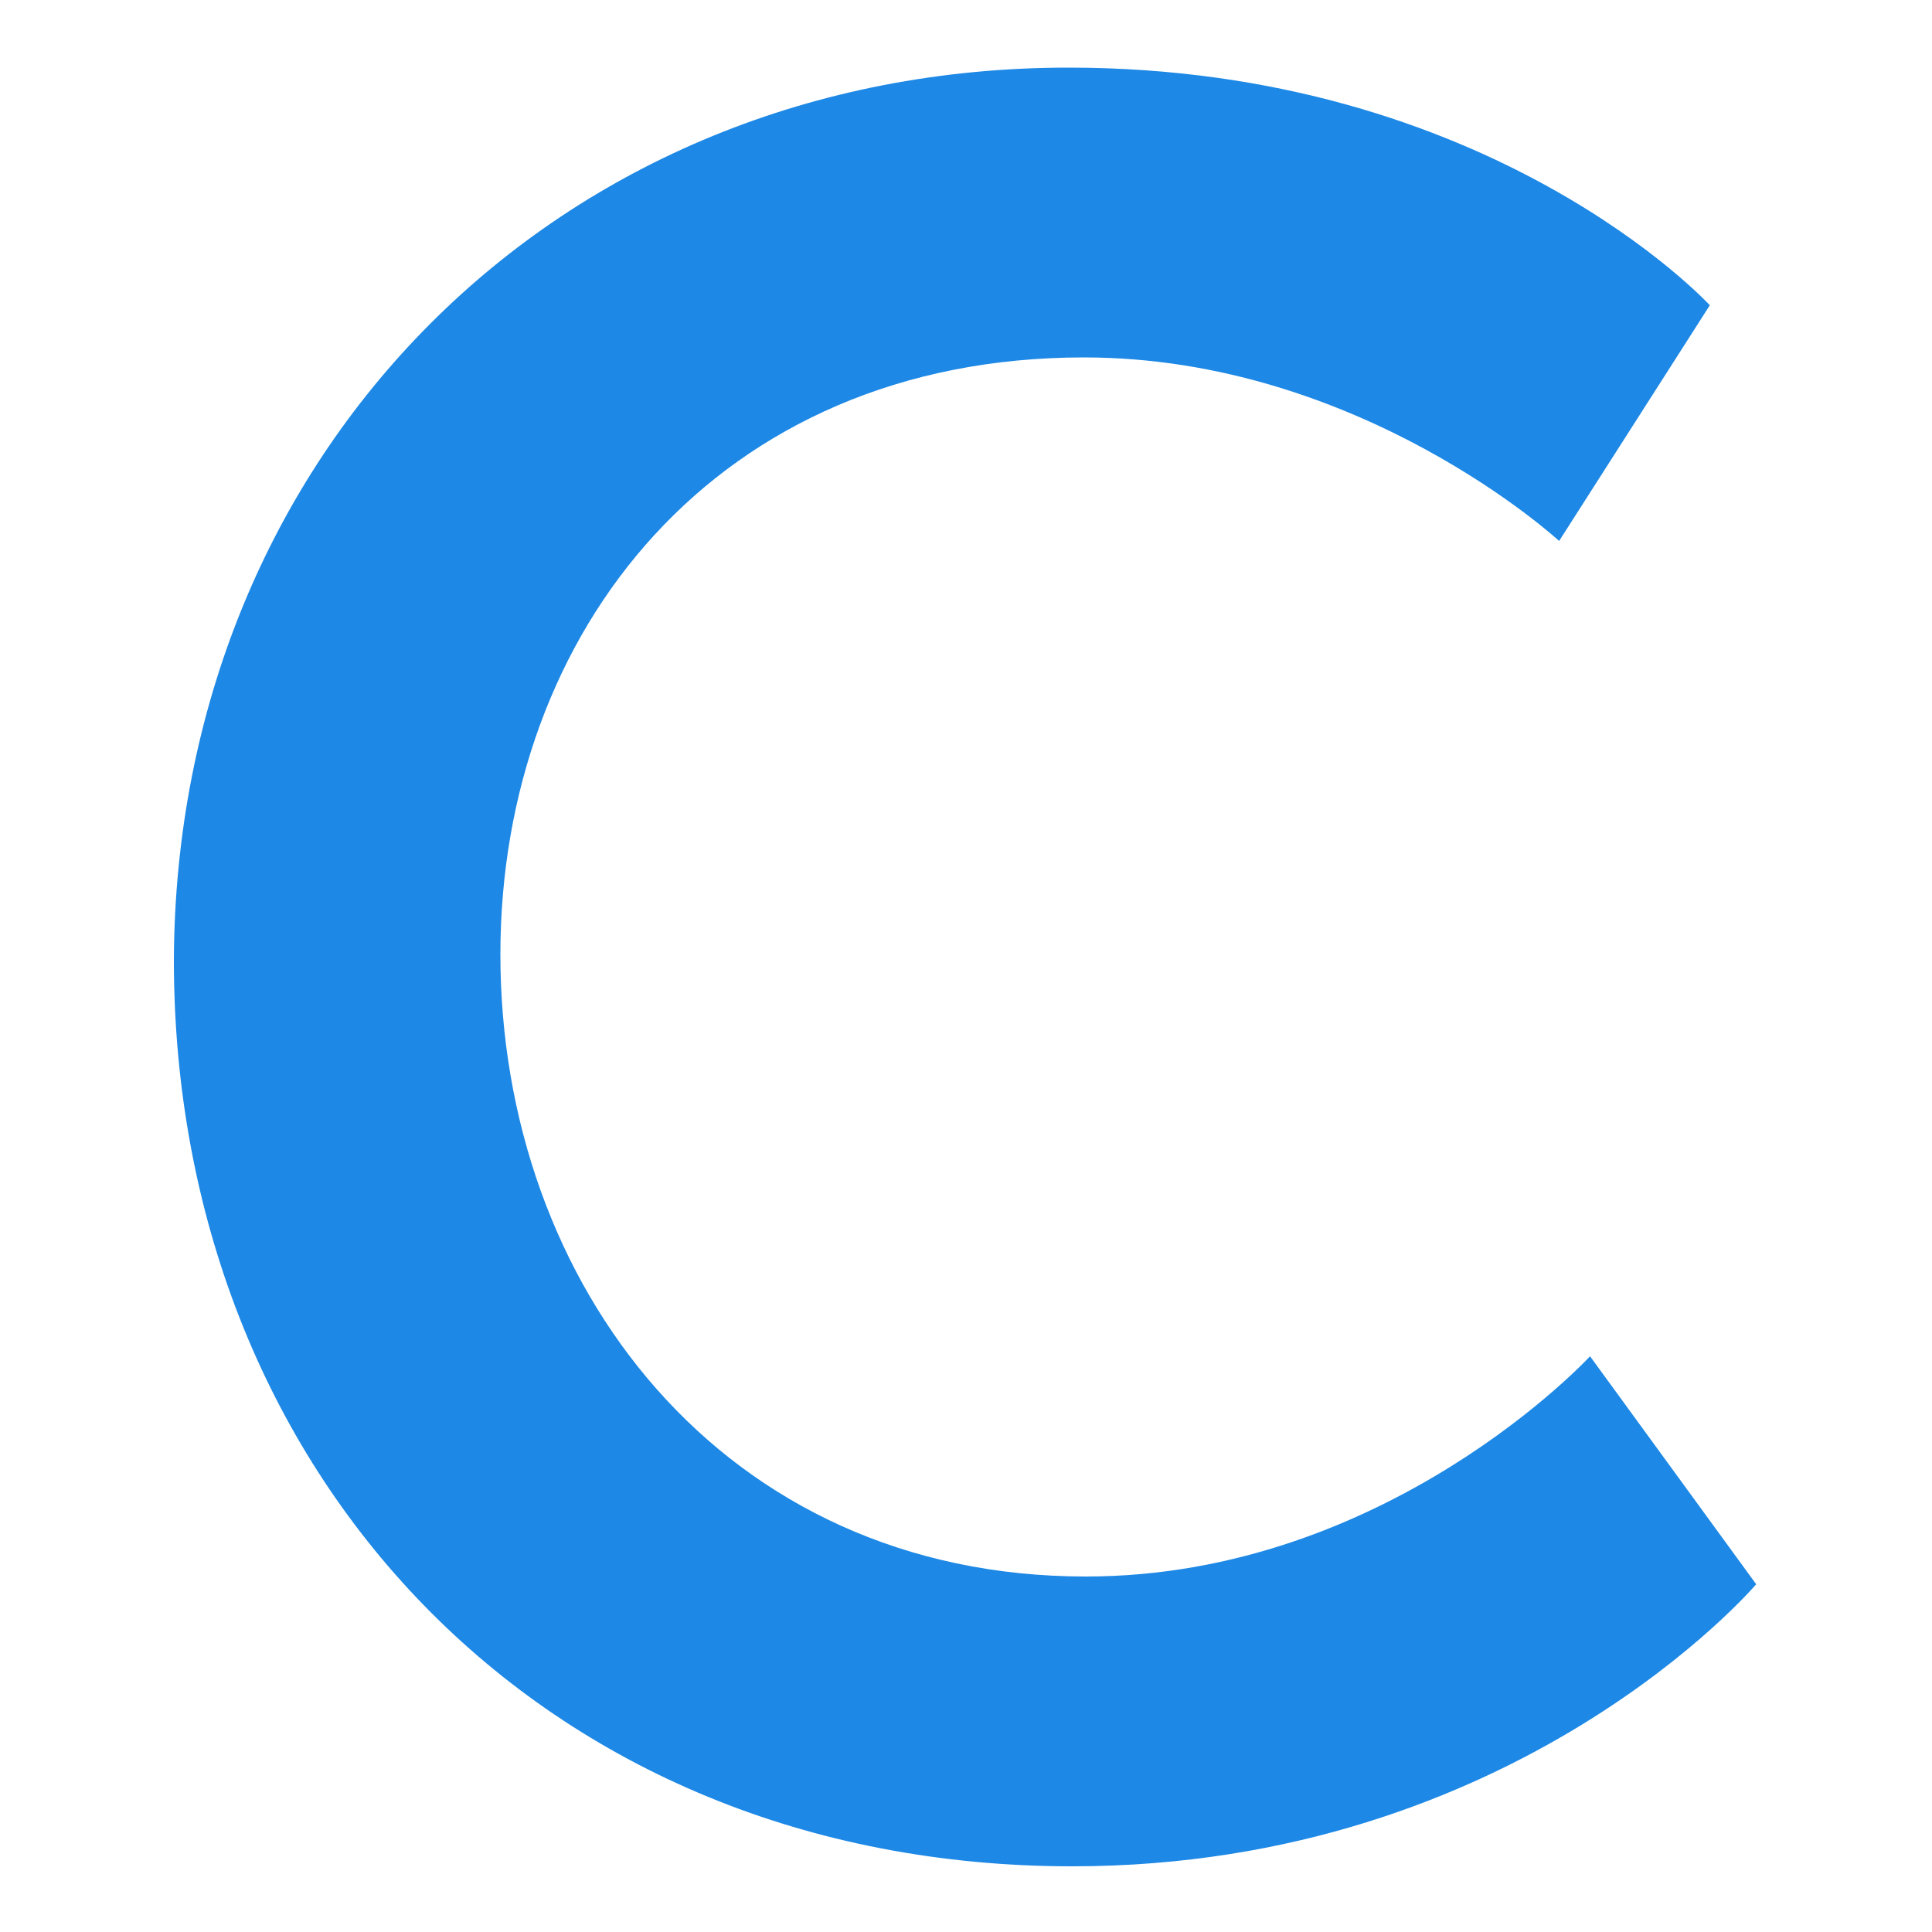
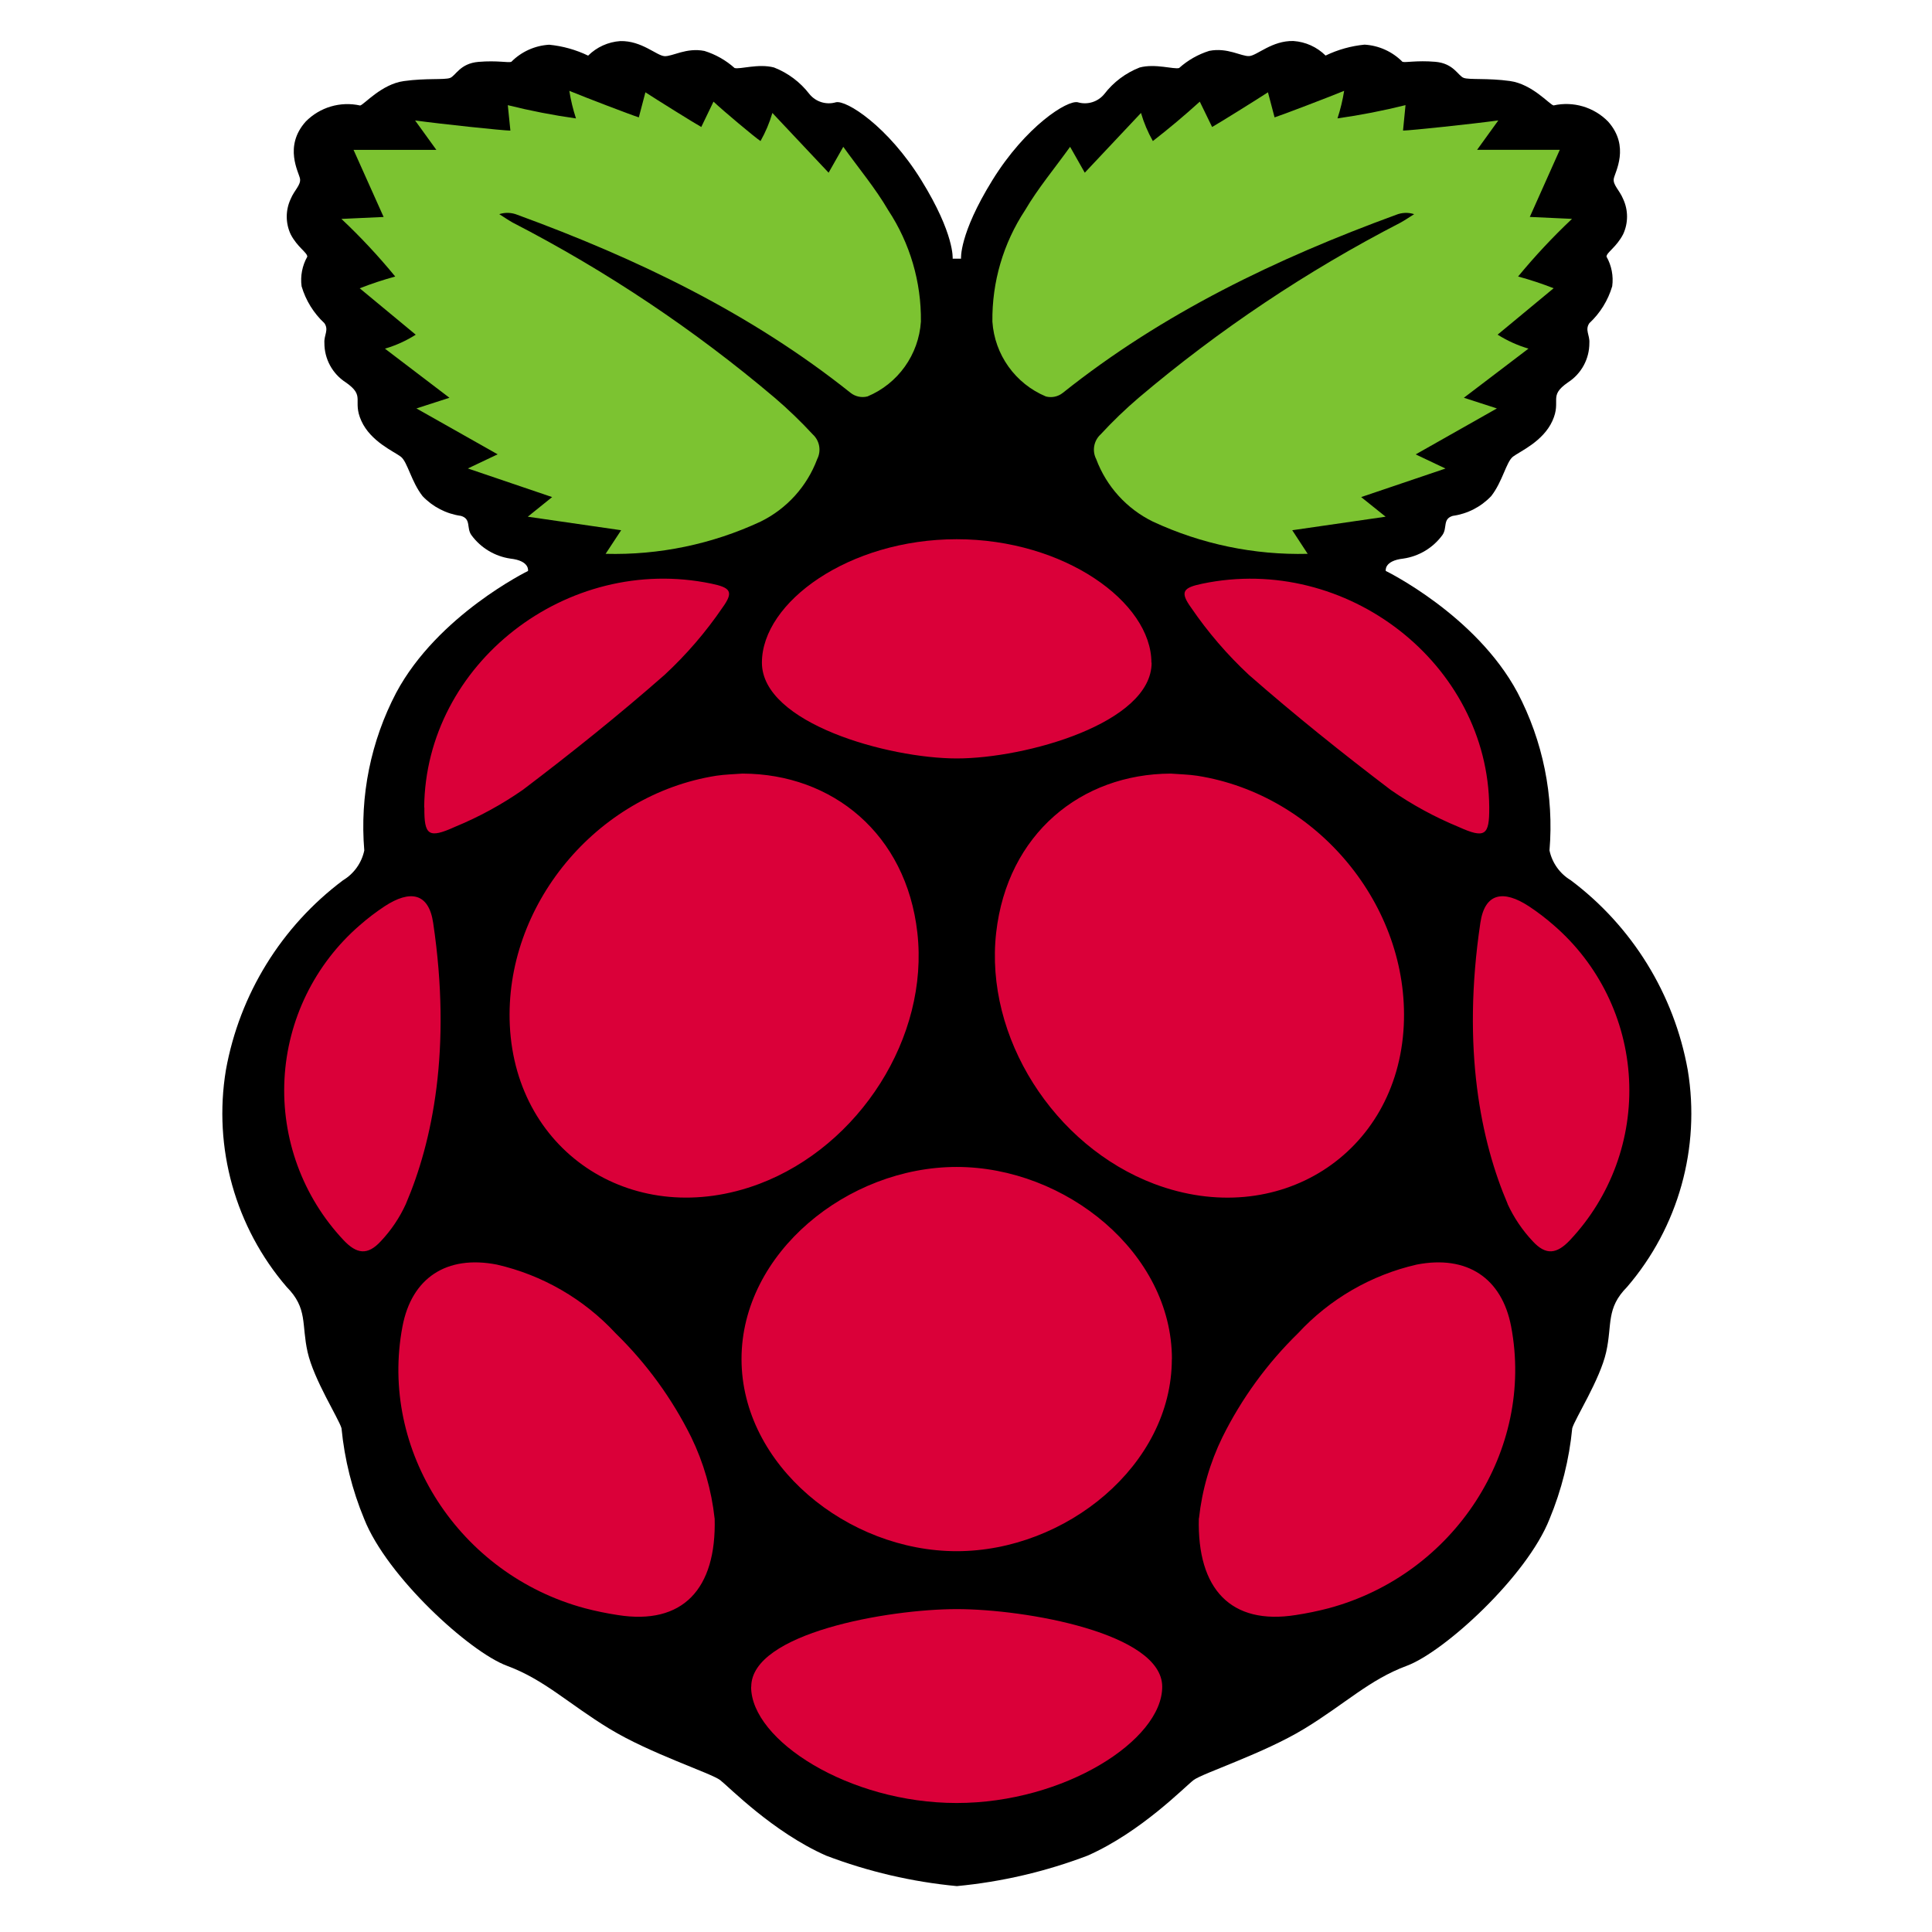
- <svg xmlns="http://www.w3.org/2000/svg" t="1733042170813" class="icon" viewBox="0 0 1024 1024" version="1.1" p-id="4415" width="200" height="200">
-   <path d="M566.272 35.84c224.256 0 339.968 125.952 339.968 125.952L826.368 286.72s-105.472-97.28-251.904-97.28c-194.56 0-309.248 145.408-309.248 316.416 0 175.104 117.76 329.728 310.272 329.728 159.744 0 267.264-116.736 267.264-116.736L930.816 839.68S803.84 989.184 568.32 989.184C286.72 989.184 92.16 780.288 92.16 508.928 93.184 240.64 294.912 35.84 566.272 35.84z" fill="#1D88E5" p-id="4416" />
+ <svg xmlns="http://www.w3.org/2000/svg" t="1736298609743" class="icon" viewBox="0 0 1024 1024" version="1.1" p-id="4459" width="200" height="200">
+   <path d="M894.545 567.145a161.484 161.484 0 0 0-62.01-100.598 24.32 24.32 0 0 1-11.269-15.787 152.752 152.752 0 0 0-16.968-83.715c-22.016-41.126-69.815-64.435-69.815-64.435s-1.096-5.401 9.361-6.554a31.235 31.235 0 0 0 20.644-12.443c2.75-3.853 0-8.533 5.5-10.188a34.643 34.643 0 0 0 20.368-10.463c6.052-7.713 7.982-18.177 11.559-20.927s15.957-7.989 20.913-19.004-2.474-12.945 8.258-20.375a24.745 24.745 0 0 0 11.312-20.927c0.276-4.129-2.474-6.851 0-10.449a43.544 43.544 0 0 0 12.111-19.569 25.197 25.197 0 0 0-3.026-15.695c0-2.206 5.225-4.949 8.802-11.842a22.108 22.108 0 0 0 0-18.728c-1.923-4.68-5.5-7.438-4.949-10.739s8.802-17.074-3.033-30.295a30.994 30.994 0 0 0-28.895-8.533c-2.199-0.551-11.312-11.312-23.119-12.945s-21.464-0.551-24.49-1.654-5.232-7.713-15.137-8.533-15.688 0.551-17.342 0a30.825 30.825 0 0 0-20.093-9.085 61.218 61.218 0 0 0-20.637 5.783 26.788 26.788 0 0 0-17.067-7.713c-11.312-0.276-19.265 7.713-23.394 7.989s-11.552-4.68-21.21-2.757a43.317 43.317 0 0 0-15.964 9.085c-2.75 0.827-12.655-2.482-20.913-0.276a43.664 43.664 0 0 0-18.714 14.041 13.277 13.277 0 0 1-14.041 4.405c-5.5-1.379-27.615 12.669-45.318 41.309s-16.6 41.578-16.6 41.578H504.93s1.103-12.945-16.6-41.578-39.818-42.681-45.318-41.309a13.27 13.27 0 0 1-14.034-4.405 43.678 43.678 0 0 0-18.714-14.041c-8.258-2.206-18.163 1.103-20.92 0.276a43.232 43.232 0 0 0-15.957-9.042c-9.636-1.93-17.067 3.026-21.21 2.757s-12.111-8.265-23.394-7.989a26.76 26.76 0 0 0-17.06 7.713 61.24 61.24 0 0 0-20.644-5.783 30.832 30.832 0 0 0-20.093 9.085c-1.654 0.551-7.43-0.827-17.342 0s-12.111 7.438-15.137 8.533-12.662 0-24.497 1.654-20.92 12.394-23.119 12.945a30.994 30.994 0 0 0-28.852 8.512c-11.835 13.221-3.577 26.986-3.026 30.295s-3.026 6.059-4.949 10.739a22.115 22.115 0 0 0 0 18.728c3.577 6.886 8.809 9.636 8.809 11.842a25.162 25.162 0 0 0-3.026 15.695 43.494 43.494 0 0 0 12.09 19.562c2.474 3.599-0.276 6.32 0 10.449a24.745 24.745 0 0 0 11.312 20.927c10.732 7.438 3.302 9.361 8.258 20.375s17.342 16.261 20.92 19.004 5.507 13.221 11.559 20.927a34.643 34.643 0 0 0 20.368 10.463c5.507 1.654 2.75 6.363 5.507 10.188a31.207 31.207 0 0 0 20.644 12.443c10.456 1.152 9.353 6.554 9.353 6.554s-47.793 23.331-69.815 64.435a152.795 152.795 0 0 0-16.968 83.715 24.306 24.306 0 0 1-11.262 15.787 161.477 161.477 0 0 0-62.081 100.584 141.101 141.101 0 0 0 32.196 114.957c11.312 11.383 7.777 19.796 11.1 34.508s16.515 35.251 17.979 40.39a167.762 167.762 0 0 0 12.019 48.075c12.019 30.478 55.852 70.501 75.705 77.84s32.663 20.199 54.311 33.37 53.943 23.543 58.68 27.219 27.891 27.537 56.142 40.016a264.916 264.916 0 0 0 69.285 16.155 264.881 264.881 0 0 0 69.285-16.155c28.28-12.478 51.377-36.346 56.142-40.016s37.068-14.048 58.716-27.219 34.494-26.024 54.311-33.37 63.7-47.368 75.697-77.84a167.606 167.606 0 0 0 12.019-48.075c1.471-5.14 14.684-25.699 17.986-40.39s-0.191-23.126 11.093-34.508a141.073 141.073 0 0 0 32.147-114.957z" fill="" p-id="4460" />
+   <path d="M301.748 48.151c8.604 3.535 33.151 12.931 36.841 14.055l3.493-13.284c5.819 3.797 26.01 16.395 29.609 18.382l6.476-13.433c5.062 4.779 22.037 19.018 24.921 20.892a70.374 70.374 0 0 0 6.292-14.896l29.8 31.666 7.777-13.723c8.42 11.708 17.123 22.108 23.833 33.632a104.924 104.924 0 0 1 17.307 59.027 46.28 46.28 0 0 1-28.301 39.648 10.35 10.35 0 0 1-8.936-1.874c-52.968-42.278-113.217-71.18-176.592-94.369a14.069 14.069 0 0 0-9.65-0.375c2.368 1.499 4.68 3.09 7.07 4.447A739.456 739.456 0 0 1 410.61 210.822a237.549 237.549 0 0 1 20.149 19.393A10.98 10.98 0 0 1 433.128 243.344a60.426 60.426 0 0 1-30.005 33.123A183.068 183.068 0 0 1 320.992 293.54l8.229-12.507-49.489-7.169 12.91-10.4-44.668-15.172 15.794-7.494L220.72 216.478l17.498-5.656-34.183-26.024a63.749 63.749 0 0 0 16.317-7.402l-29.694-24.596a183.556 183.556 0 0 1 18.82-6.229 322.14 322.14 0 0 0-28.52-30.542l22.369-1.032-15.936-35.555h43.89L220.013 63.846c14.09 1.923 46.442 5.338 50.507 5.387l-1.372-13.489a351.473 351.473 0 0 0 36.134 7.027 95.599 95.599 0 0 1-3.535-14.613m410.648 0c-8.654 3.535-33.229 12.931-36.841 14.055l-3.507-13.291c-5.819 3.797-26.01 16.395-29.602 18.382l-6.533-13.433q-12.019 10.916-24.872 20.892a70.529 70.529 0 0 1-6.292-14.896l-29.793 31.666-7.777-13.723c-8.42 11.708-17.123 22.108-23.882 33.632a104.91 104.91 0 0 0-17.307 59.027 46.329 46.329 0 0 0 28.372 39.676 10.23 10.23 0 0 0 8.894-1.874c53.024-42.299 113.267-71.201 176.642-94.39a14.055 14.055 0 0 1 9.643-0.375c-2.361 1.499-4.73 3.09-7.141 4.447A739.201 739.201 0 0 0 603.52 210.822a237.549 237.549 0 0 0-20.142 19.393 10.98 10.98 0 0 0-2.368 13.129 60.405 60.405 0 0 0 30.033 33.115 183.492 183.492 0 0 0 82.053 17.081l-8.18-12.507 49.489-7.169-12.959-10.4 44.689-15.13-15.794-7.494L793.382 216.478l-17.498-5.656 34.24-26.046a65.206 65.206 0 0 1-16.36-7.402l29.694-24.596a183.485 183.485 0 0 0-18.827-6.229 331.48 331.48 0 0 1 28.569-30.542l-22.369-1.032 15.886-35.555h-43.833l11.255-15.596c-14.14 1.923-46.442 5.338-50.507 5.387l1.322-13.489a357.886 357.886 0 0 1-36.057 7.027 95.578 95.578 0 0 0 3.535-14.613" fill="#7CC331" p-id="4461" />
+   <path d="M393.728 410.024c47.481 0.17 86.585 31.942 92.488 84.302 6.278 55.336-30.641 113.034-83.736 133.14-65.418 24.646-128.934-15.624-132.264-83.955-3.047-63.283 45.672-122.309 109.428-132.356 4.659-0.707 9.375-0.785 14.083-1.152M378.782 804.694c1.046 37.676-17.031 56.771-51.335 51.313a170.385 170.385 0 0 1-17.463-3.606C243.344 834.458 200.846 768.722 213.318 703.071c4.85-25.699 23.331-38.001 50.005-32.818a123.518 123.518 0 0 1 62.993 36.431 203.069 203.069 0 0 1 40.058 55.06 130.687 130.687 0 0 1 12.372 42.992m-163.626-166.616a72.474 72.474 0 0 1-13.32 19.796c-6.95 7.537-12.726 6.844-19.796-0.707a115.741 115.741 0 0 1 8.639-166.772 121.079 121.079 0 0 1 13.249-10.11c13.433-8.781 23.331-7.169 25.692 8.781 9.947 66.846-0.382 116.13-14.465 148.998m9.707-210.096c0.622-76.143 75.648-134.618 152.201-118.675 10.181 2.121 12.019 4.242 5.896 12.726a209.446 209.446 0 0 1-30.641 35.597c-24.214 21.266-49.433 41.472-75.167 60.978a188.766 188.766 0 0 1-35.965 19.605c-14.034 6.363-16.367 4.532-16.225-10.266m385.458-76.744c0 32.083-66.846 50.762-103.221 50.762S403.83 383.328 403.83 351.216s46.244-65.418 103.221-65.418 103.221 33.335 103.221 65.418m-212.097 542.792c0-28.386 72.459-41.147 108.947-41.147s108.877 12.761 108.877 41.147-51.858 61.621-108.947 61.621-108.947-33.193-108.947-61.579m222.992-173.736c0 56.269-56.234 101.849-114.038 101.849s-114.038-45.58-114.038-101.849 56.284-101.807 114.038-101.807 114.087 45.587 114.087 101.842m-0.622-310.326c-47.531 0.184-86.592 31.942-92.538 84.323-6.236 55.336 30.641 113.034 83.778 133.14 65.418 24.646 128.934-15.624 132.264-83.955 3.047-63.283-45.672-122.309-109.421-132.356-4.666-0.707-9.375-0.785-14.083-1.152m14.889 394.663c-0.997 37.676 17.081 56.771 51.384 51.313a170.335 170.335 0 0 0 17.463-3.606c66.606-17.936 109.138-83.672 96.674-149.323-4.899-25.699-23.408-38.001-50.055-32.818a123.186 123.186 0 0 0-62.922 36.431 203.21 203.21 0 0 0-40.058 55.06 129.853 129.853 0 0 0-12.415 42.992m163.555-166.616a74.298 74.298 0 0 0 13.369 19.796c6.95 7.537 12.726 6.844 19.796-0.707a115.741 115.741 0 0 0-8.639-166.772 121.171 121.171 0 0 0-13.249-10.11c-13.433-8.781-23.331-7.169-25.692 8.781-9.99 66.846 0.382 116.13 14.465 148.998m-9.756-210.111c-0.523-76.093-75.648-134.618-152.102-118.626-10.181 2.121-12.019 4.242-5.896 12.726a211.475 211.475 0 0 0 30.591 35.597c24.264 21.266 49.489 41.465 75.174 60.978a190.18 190.18 0 0 0 35.965 19.605c14.083 6.363 16.367 4.532 16.261-10.266" fill="#DA0039" p-id="4462" />
</svg>
